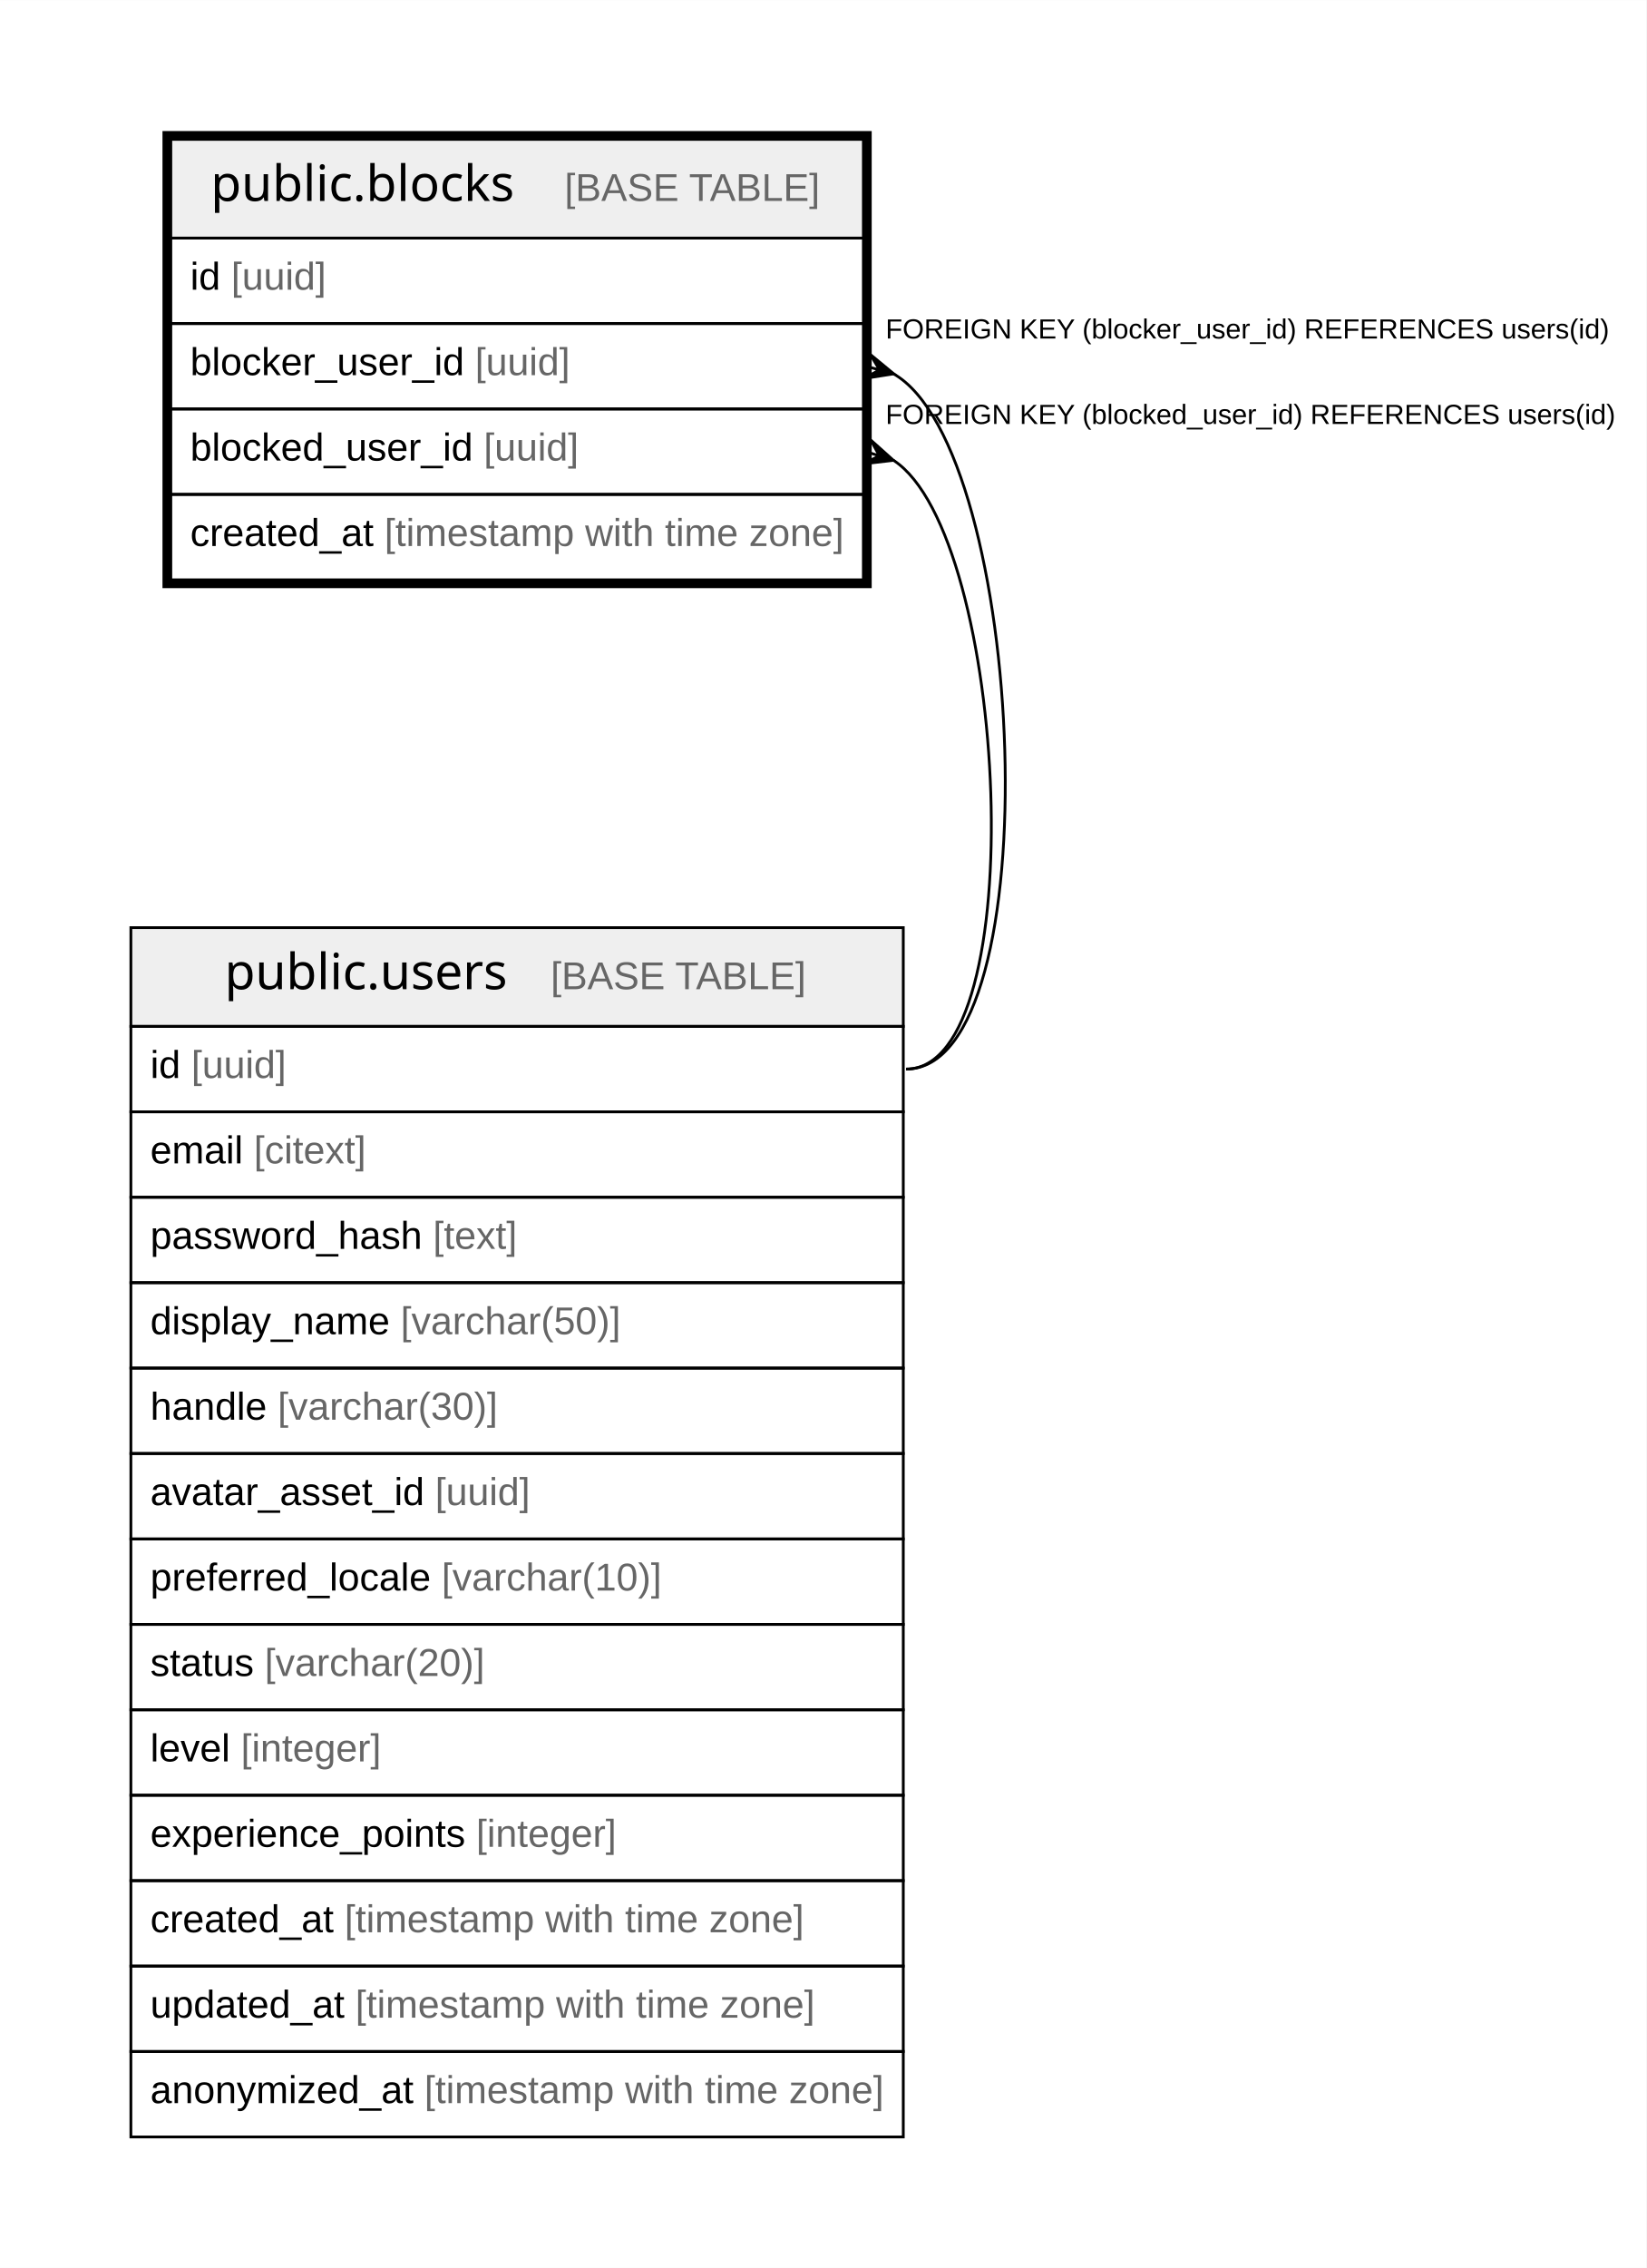
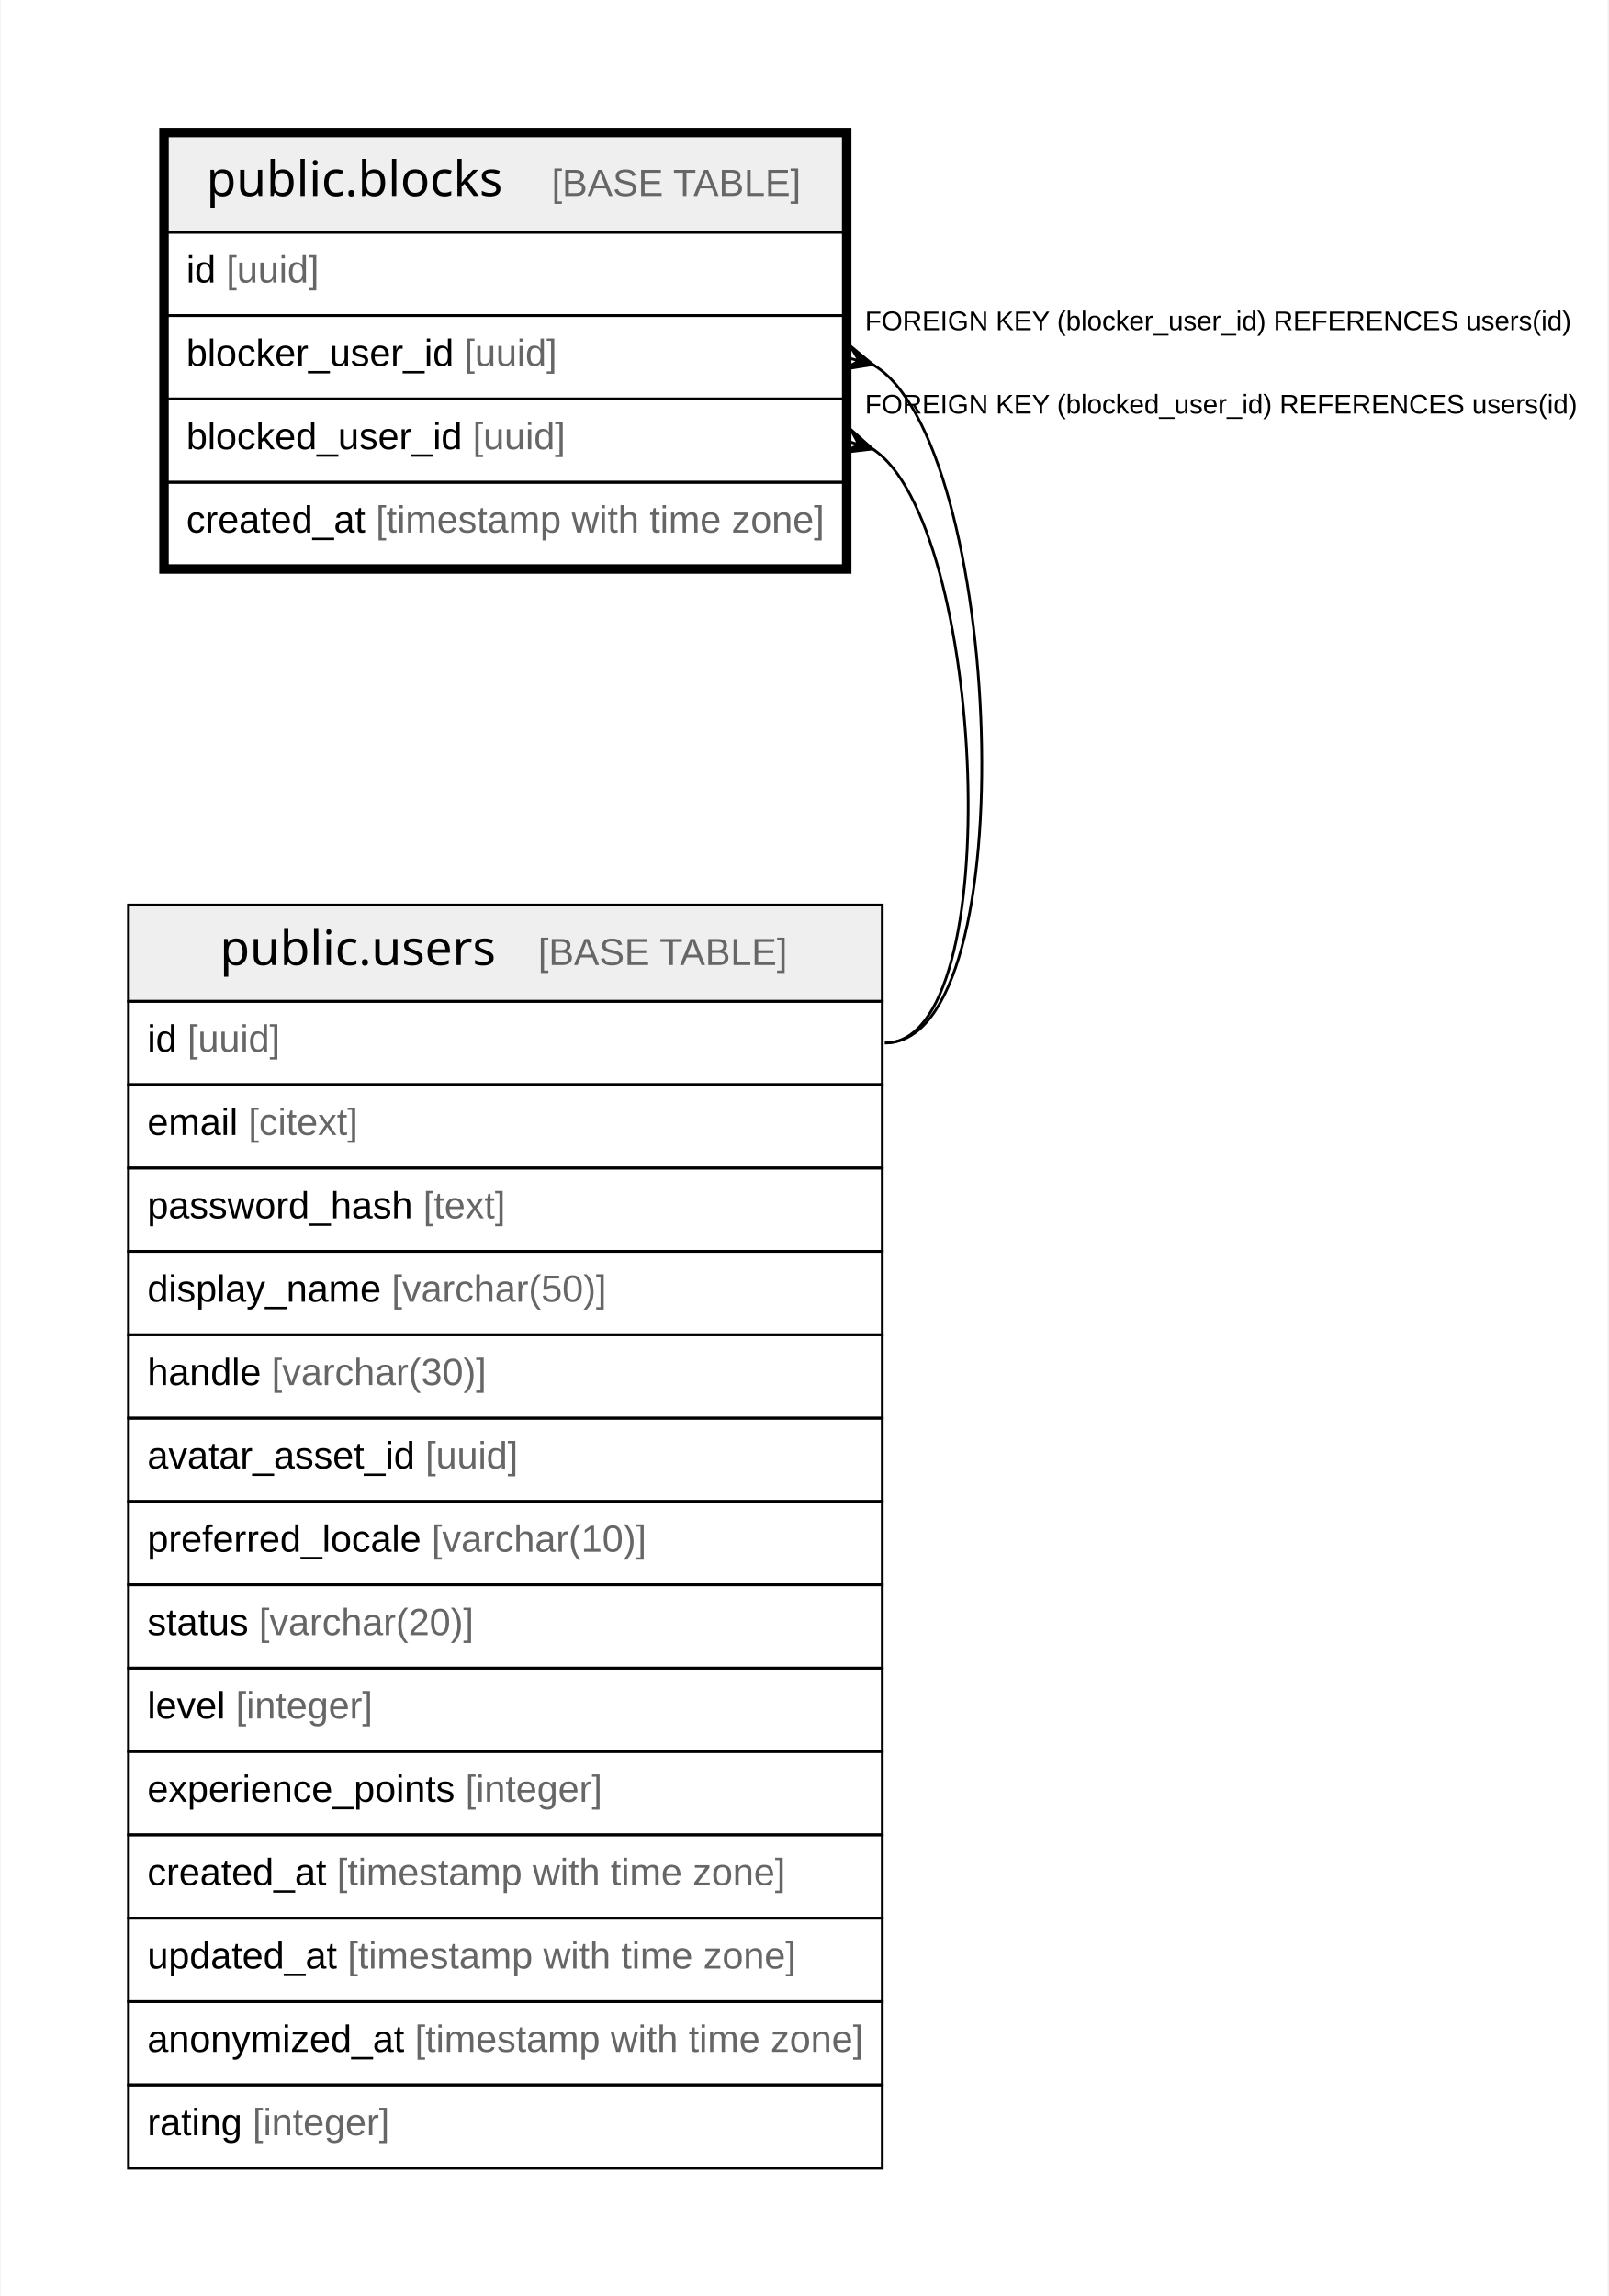
- <svg xmlns="http://www.w3.org/2000/svg" width="594pt" height="818pt" viewBox="0.00 0.00 593.78 817.60">
-   <g id="graph0" class="graph" transform="scale(1 1) rotate(0) translate(4 813.6)">
-     <polygon fill="white" stroke="none" points="-4,4 -4,-813.6 589.78,-813.6 589.78,4 -4,4" />
+ <svg xmlns="http://www.w3.org/2000/svg" width="594pt" height="848pt" viewBox="0.00 0.00 593.78 848.40">
+   <g id="graph0" class="graph" transform="scale(1 1) rotate(0) translate(4 844.4)">
+     <polygon fill="white" stroke="none" points="-4,4 -4,-844.4 589.78,-844.4 589.78,4 -4,4" />
    <g id="node1" class="node">
-       <polygon fill="#efefef" stroke="none" points="57.6,-727.8 57.6,-763.4 307.37,-763.4 307.37,-727.8 57.6,-727.8" />
-       <polygon fill="none" stroke="black" points="57.6,-727.8 57.6,-763.4 307.37,-763.4 307.37,-727.8 57.6,-727.8" />
-       <text text-anchor="start" x="71.99" y="-741.2" font-family="Arial Bold" font-size="18.00">public.blocks</text>
-       <text text-anchor="start" x="168.48" y="-741.2" font-family="Arial" font-size="14.00">    </text>
-       <text text-anchor="start" x="199.6" y="-741.2" font-family="Arial" font-size="14.00" fill="#666666">[BASE TABLE]</text>
+       <polygon fill="#efefef" stroke="none" points="57.6,-758.6 57.6,-794.2 307.37,-794.2 307.37,-758.6 57.6,-758.6" />
+       <polygon fill="none" stroke="black" points="57.6,-758.6 57.6,-794.2 307.37,-794.2 307.37,-758.6 57.6,-758.6" />
+       <text text-anchor="start" x="71.99" y="-772" font-family="Arial Bold" font-size="18.00">public.blocks</text>
+       <text text-anchor="start" x="168.48" y="-772" font-family="Arial" font-size="14.00">    </text>
+       <text text-anchor="start" x="199.6" y="-772" font-family="Arial" font-size="14.00" fill="#666666">[BASE TABLE]</text>
+       <polygon fill="none" stroke="black" points="57.6,-727.8 57.6,-758.6 307.37,-758.6 307.37,-727.8 57.6,-727.8" />
+       <text text-anchor="start" x="64.6" y="-740" font-family="Arial" font-size="14.00">id </text>
+       <text text-anchor="start" x="79.38" y="-740" font-family="Arial" font-size="14.00" fill="#666666">[uuid]</text>
      <polygon fill="none" stroke="black" points="57.6,-697 57.6,-727.8 307.37,-727.8 307.37,-697 57.6,-697" />
-       <text text-anchor="start" x="64.6" y="-709.2" font-family="Arial" font-size="14.00">id </text>
-       <text text-anchor="start" x="79.38" y="-709.2" font-family="Arial" font-size="14.00" fill="#666666">[uuid]</text>
+       <text text-anchor="start" x="64.6" y="-709.2" font-family="Arial" font-size="14.00">blocker_user_id </text>
+       <text text-anchor="start" x="167.32" y="-709.2" font-family="Arial" font-size="14.00" fill="#666666">[uuid]</text>
      <polygon fill="none" stroke="black" points="57.6,-666.2 57.6,-697 307.37,-697 307.37,-666.2 57.6,-666.2" />
-       <text text-anchor="start" x="64.6" y="-678.4" font-family="Arial" font-size="14.00">blocker_user_id </text>
-       <text text-anchor="start" x="167.32" y="-678.4" font-family="Arial" font-size="14.00" fill="#666666">[uuid]</text>
+       <text text-anchor="start" x="64.6" y="-678.4" font-family="Arial" font-size="14.00">blocked_user_id </text>
+       <text text-anchor="start" x="170.44" y="-678.4" font-family="Arial" font-size="14.00" fill="#666666">[uuid]</text>
      <polygon fill="none" stroke="black" points="57.6,-635.4 57.6,-666.2 307.37,-666.2 307.37,-635.4 57.6,-635.4" />
-       <text text-anchor="start" x="64.6" y="-647.6" font-family="Arial" font-size="14.00">blocked_user_id </text>
-       <text text-anchor="start" x="170.44" y="-647.6" font-family="Arial" font-size="14.00" fill="#666666">[uuid]</text>
-       <polygon fill="none" stroke="black" points="57.6,-604.6 57.6,-635.4 307.37,-635.4 307.37,-604.6 57.6,-604.6" />
-       <text text-anchor="start" x="64.6" y="-616.8" font-family="Arial" font-size="14.00">created_at </text>
-       <text text-anchor="start" x="134.64" y="-616.8" font-family="Arial" font-size="14.00" fill="#666666">[timestamp with time zone]</text>
-       <polygon fill="none" stroke="black" stroke-width="3" points="56.1,-603.1 56.1,-764.9 308.87,-764.9 308.87,-603.1 56.1,-603.1" />
+       <text text-anchor="start" x="64.6" y="-647.6" font-family="Arial" font-size="14.00">created_at </text>
+       <text text-anchor="start" x="134.64" y="-647.6" font-family="Arial" font-size="14.00" fill="#666666">[timestamp with time zone]</text>
+       <polygon fill="none" stroke="black" stroke-width="3" points="56.1,-633.9 56.1,-795.7 308.87,-795.7 308.87,-633.9 56.1,-633.9" />
    </g>
    <g id="node2" class="node">
-       <polygon fill="#efefef" stroke="none" points="43.2,-443.6 43.2,-479.2 321.76,-479.2 321.76,-443.6 43.2,-443.6" />
-       <polygon fill="none" stroke="black" points="43.2,-443.6 43.2,-479.2 321.76,-479.2 321.76,-443.6 43.2,-443.6" />
-       <text text-anchor="start" x="77" y="-457" font-family="Arial Bold" font-size="18.00">public.users</text>
-       <text text-anchor="start" x="163.48" y="-457" font-family="Arial" font-size="14.00">    </text>
-       <text text-anchor="start" x="194.6" y="-457" font-family="Arial" font-size="14.00" fill="#666666">[BASE TABLE]</text>
+       <polygon fill="#efefef" stroke="none" points="43.2,-474.4 43.2,-510 321.76,-510 321.76,-474.4 43.2,-474.4" />
+       <polygon fill="none" stroke="black" points="43.2,-474.4 43.2,-510 321.76,-510 321.76,-474.4 43.2,-474.4" />
+       <text text-anchor="start" x="77" y="-487.8" font-family="Arial Bold" font-size="18.00">public.users</text>
+       <text text-anchor="start" x="163.48" y="-487.8" font-family="Arial" font-size="14.00">    </text>
+       <text text-anchor="start" x="194.6" y="-487.8" font-family="Arial" font-size="14.00" fill="#666666">[BASE TABLE]</text>
+       <polygon fill="none" stroke="black" points="43.2,-443.6 43.2,-474.4 321.76,-474.4 321.76,-443.6 43.2,-443.6" />
+       <text text-anchor="start" x="50.2" y="-455.8" font-family="Arial" font-size="14.00">id </text>
+       <text text-anchor="start" x="64.99" y="-455.8" font-family="Arial" font-size="14.00" fill="#666666">[uuid]</text>
      <polygon fill="none" stroke="black" points="43.2,-412.8 43.2,-443.6 321.76,-443.6 321.76,-412.8 43.2,-412.8" />
-       <text text-anchor="start" x="50.2" y="-425" font-family="Arial" font-size="14.00">id </text>
-       <text text-anchor="start" x="64.99" y="-425" font-family="Arial" font-size="14.00" fill="#666666">[uuid]</text>
+       <text text-anchor="start" x="50.2" y="-425" font-family="Arial" font-size="14.00">email </text>
+       <text text-anchor="start" x="87.54" y="-425" font-family="Arial" font-size="14.00" fill="#666666">[citext]</text>
      <polygon fill="none" stroke="black" points="43.2,-382 43.2,-412.8 321.76,-412.8 321.76,-382 43.2,-382" />
-       <text text-anchor="start" x="50.2" y="-394.2" font-family="Arial" font-size="14.00">email </text>
-       <text text-anchor="start" x="87.54" y="-394.2" font-family="Arial" font-size="14.00" fill="#666666">[citext]</text>
+       <text text-anchor="start" x="50.2" y="-394.2" font-family="Arial" font-size="14.00">password_hash </text>
+       <text text-anchor="start" x="152.15" y="-394.2" font-family="Arial" font-size="14.00" fill="#666666">[text]</text>
      <polygon fill="none" stroke="black" points="43.2,-351.2 43.2,-382 321.76,-382 321.76,-351.2 43.2,-351.2" />
-       <text text-anchor="start" x="50.2" y="-363.4" font-family="Arial" font-size="14.00">password_hash </text>
-       <text text-anchor="start" x="152.15" y="-363.4" font-family="Arial" font-size="14.00" fill="#666666">[text]</text>
+       <text text-anchor="start" x="50.2" y="-363.4" font-family="Arial" font-size="14.00">display_name </text>
+       <text text-anchor="start" x="140.48" y="-363.4" font-family="Arial" font-size="14.00" fill="#666666">[varchar(50)]</text>
      <polygon fill="none" stroke="black" points="43.2,-320.4 43.2,-351.2 321.76,-351.2 321.76,-320.4 43.2,-320.4" />
-       <text text-anchor="start" x="50.2" y="-332.6" font-family="Arial" font-size="14.00">display_name </text>
-       <text text-anchor="start" x="140.48" y="-332.6" font-family="Arial" font-size="14.00" fill="#666666">[varchar(50)]</text>
+       <text text-anchor="start" x="50.2" y="-332.6" font-family="Arial" font-size="14.00">handle </text>
+       <text text-anchor="start" x="96.13" y="-332.6" font-family="Arial" font-size="14.00" fill="#666666">[varchar(30)]</text>
      <polygon fill="none" stroke="black" points="43.2,-289.6 43.2,-320.4 321.76,-320.4 321.76,-289.6 43.2,-289.6" />
-       <text text-anchor="start" x="50.2" y="-301.8" font-family="Arial" font-size="14.00">handle </text>
-       <text text-anchor="start" x="96.13" y="-301.8" font-family="Arial" font-size="14.00" fill="#666666">[varchar(30)]</text>
+       <text text-anchor="start" x="50.2" y="-301.8" font-family="Arial" font-size="14.00">avatar_asset_id </text>
+       <text text-anchor="start" x="152.93" y="-301.8" font-family="Arial" font-size="14.00" fill="#666666">[uuid]</text>
      <polygon fill="none" stroke="black" points="43.2,-258.8 43.2,-289.6 321.76,-289.6 321.76,-258.8 43.2,-258.8" />
-       <text text-anchor="start" x="50.2" y="-271" font-family="Arial" font-size="14.00">avatar_asset_id </text>
-       <text text-anchor="start" x="152.93" y="-271" font-family="Arial" font-size="14.00" fill="#666666">[uuid]</text>
+       <text text-anchor="start" x="50.2" y="-271" font-family="Arial" font-size="14.00">preferred_locale </text>
+       <text text-anchor="start" x="155.26" y="-271" font-family="Arial" font-size="14.00" fill="#666666">[varchar(10)]</text>
      <polygon fill="none" stroke="black" points="43.2,-228 43.2,-258.8 321.76,-258.8 321.76,-228 43.2,-228" />
-       <text text-anchor="start" x="50.2" y="-240.2" font-family="Arial" font-size="14.00">preferred_locale </text>
-       <text text-anchor="start" x="155.26" y="-240.2" font-family="Arial" font-size="14.00" fill="#666666">[varchar(10)]</text>
+       <text text-anchor="start" x="50.2" y="-240.2" font-family="Arial" font-size="14.00">status </text>
+       <text text-anchor="start" x="91.44" y="-240.2" font-family="Arial" font-size="14.00" fill="#666666">[varchar(20)]</text>
      <polygon fill="none" stroke="black" points="43.2,-197.2 43.2,-228 321.76,-228 321.76,-197.2 43.2,-197.2" />
-       <text text-anchor="start" x="50.2" y="-209.4" font-family="Arial" font-size="14.00">status </text>
-       <text text-anchor="start" x="91.44" y="-209.4" font-family="Arial" font-size="14.00" fill="#666666">[varchar(20)]</text>
+       <text text-anchor="start" x="50.2" y="-209.4" font-family="Arial" font-size="14.00">level </text>
+       <text text-anchor="start" x="82.88" y="-209.4" font-family="Arial" font-size="14.00" fill="#666666">[integer]</text>
      <polygon fill="none" stroke="black" points="43.2,-166.4 43.2,-197.2 321.76,-197.2 321.76,-166.4 43.2,-166.4" />
-       <text text-anchor="start" x="50.2" y="-178.6" font-family="Arial" font-size="14.00">level </text>
-       <text text-anchor="start" x="82.88" y="-178.6" font-family="Arial" font-size="14.00" fill="#666666">[integer]</text>
+       <text text-anchor="start" x="50.2" y="-178.6" font-family="Arial" font-size="14.00">experience_points </text>
+       <text text-anchor="start" x="167.72" y="-178.6" font-family="Arial" font-size="14.00" fill="#666666">[integer]</text>
      <polygon fill="none" stroke="black" points="43.2,-135.6 43.2,-166.4 321.76,-166.4 321.76,-135.6 43.2,-135.6" />
-       <text text-anchor="start" x="50.2" y="-147.8" font-family="Arial" font-size="14.00">experience_points </text>
-       <text text-anchor="start" x="167.72" y="-147.8" font-family="Arial" font-size="14.00" fill="#666666">[integer]</text>
+       <text text-anchor="start" x="50.2" y="-147.8" font-family="Arial" font-size="14.00">created_at </text>
+       <text text-anchor="start" x="120.25" y="-147.8" font-family="Arial" font-size="14.00" fill="#666666">[timestamp with time zone]</text>
      <polygon fill="none" stroke="black" points="43.2,-104.8 43.2,-135.6 321.76,-135.6 321.76,-104.8 43.2,-104.8" />
-       <text text-anchor="start" x="50.2" y="-117" font-family="Arial" font-size="14.00">created_at </text>
-       <text text-anchor="start" x="120.25" y="-117" font-family="Arial" font-size="14.00" fill="#666666">[timestamp with time zone]</text>
+       <text text-anchor="start" x="50.2" y="-117" font-family="Arial" font-size="14.00">updated_at </text>
+       <text text-anchor="start" x="124.16" y="-117" font-family="Arial" font-size="14.00" fill="#666666">[timestamp with time zone]</text>
      <polygon fill="none" stroke="black" points="43.2,-74 43.2,-104.8 321.76,-104.8 321.76,-74 43.2,-74" />
-       <text text-anchor="start" x="50.2" y="-86.2" font-family="Arial" font-size="14.00">updated_at </text>
-       <text text-anchor="start" x="124.16" y="-86.2" font-family="Arial" font-size="14.00" fill="#666666">[timestamp with time zone]</text>
+       <text text-anchor="start" x="50.2" y="-86.2" font-family="Arial" font-size="14.00">anonymized_at </text>
+       <text text-anchor="start" x="149.04" y="-86.2" font-family="Arial" font-size="14.00" fill="#666666">[timestamp with time zone]</text>
      <polygon fill="none" stroke="black" points="43.2,-43.2 43.2,-74 321.76,-74 321.76,-43.2 43.2,-43.2" />
-       <text text-anchor="start" x="50.2" y="-55.4" font-family="Arial" font-size="14.00">anonymized_at </text>
-       <text text-anchor="start" x="149.04" y="-55.4" font-family="Arial" font-size="14.00" fill="#666666">[timestamp with time zone]</text>
+       <text text-anchor="start" x="50.2" y="-55.4" font-family="Arial" font-size="14.00">rating </text>
+       <text text-anchor="start" x="89.11" y="-55.4" font-family="Arial" font-size="14.00" fill="#666666">[integer]</text>
    </g>
    <g id="edge1" class="edge">
-       <path fill="none" stroke="black" d="M318.14,-678.93C366.25,-651.84 375.75,-428.2 322.76,-428.2" />
-       <polygon fill="black" stroke="black" points="318.34,-678.87 307.5,-677.17 313.19,-680.28 309.01,-681.42 309.01,-681.42 309.01,-681.42 313.19,-680.28 309.88,-685.85 318.34,-678.87" />
-       <text text-anchor="start" x="315.37" y="-691.6" font-family="Arial" font-size="10.00">FOREIGN KEY (blocker_user_id) REFERENCES users(id)</text>
+       <path fill="none" stroke="black" d="M318.14,-709.73C366.25,-682.64 375.75,-459 322.76,-459" />
+       <polygon fill="black" stroke="black" points="318.34,-709.67 307.5,-707.97 313.19,-711.08 309.01,-712.22 309.01,-712.22 309.01,-712.22 313.19,-711.08 309.88,-716.65 318.34,-709.67" />
+       <text text-anchor="start" x="315.37" y="-722.4" font-family="Arial" font-size="10.00">FOREIGN KEY (blocker_user_id) REFERENCES users(id)</text>
    </g>
    <g id="edge2" class="edge">
-       <path fill="none" stroke="black" d="M318.29,-647.65C359.65,-620.6 368.85,-428.2 322.76,-428.2" />
-       <polygon fill="black" stroke="black" points="318.22,-647.68 307.33,-646.41 313.13,-649.29 309.01,-650.6 309.01,-650.6 309.01,-650.6 313.13,-649.29 310.05,-654.99 318.22,-647.68" />
-       <text text-anchor="start" x="315.37" y="-660.8" font-family="Arial" font-size="10.00">FOREIGN KEY (blocked_user_id) REFERENCES users(id)</text>
+       <path fill="none" stroke="black" d="M318.29,-678.45C359.65,-651.4 368.85,-459 322.76,-459" />
+       <polygon fill="black" stroke="black" points="318.22,-678.48 307.33,-677.21 313.13,-680.09 309.01,-681.4 309.01,-681.4 309.01,-681.4 313.13,-680.09 310.05,-685.79 318.22,-678.48" />
+       <text text-anchor="start" x="315.37" y="-691.6" font-family="Arial" font-size="10.00">FOREIGN KEY (blocked_user_id) REFERENCES users(id)</text>
    </g>
  </g>
</svg>
